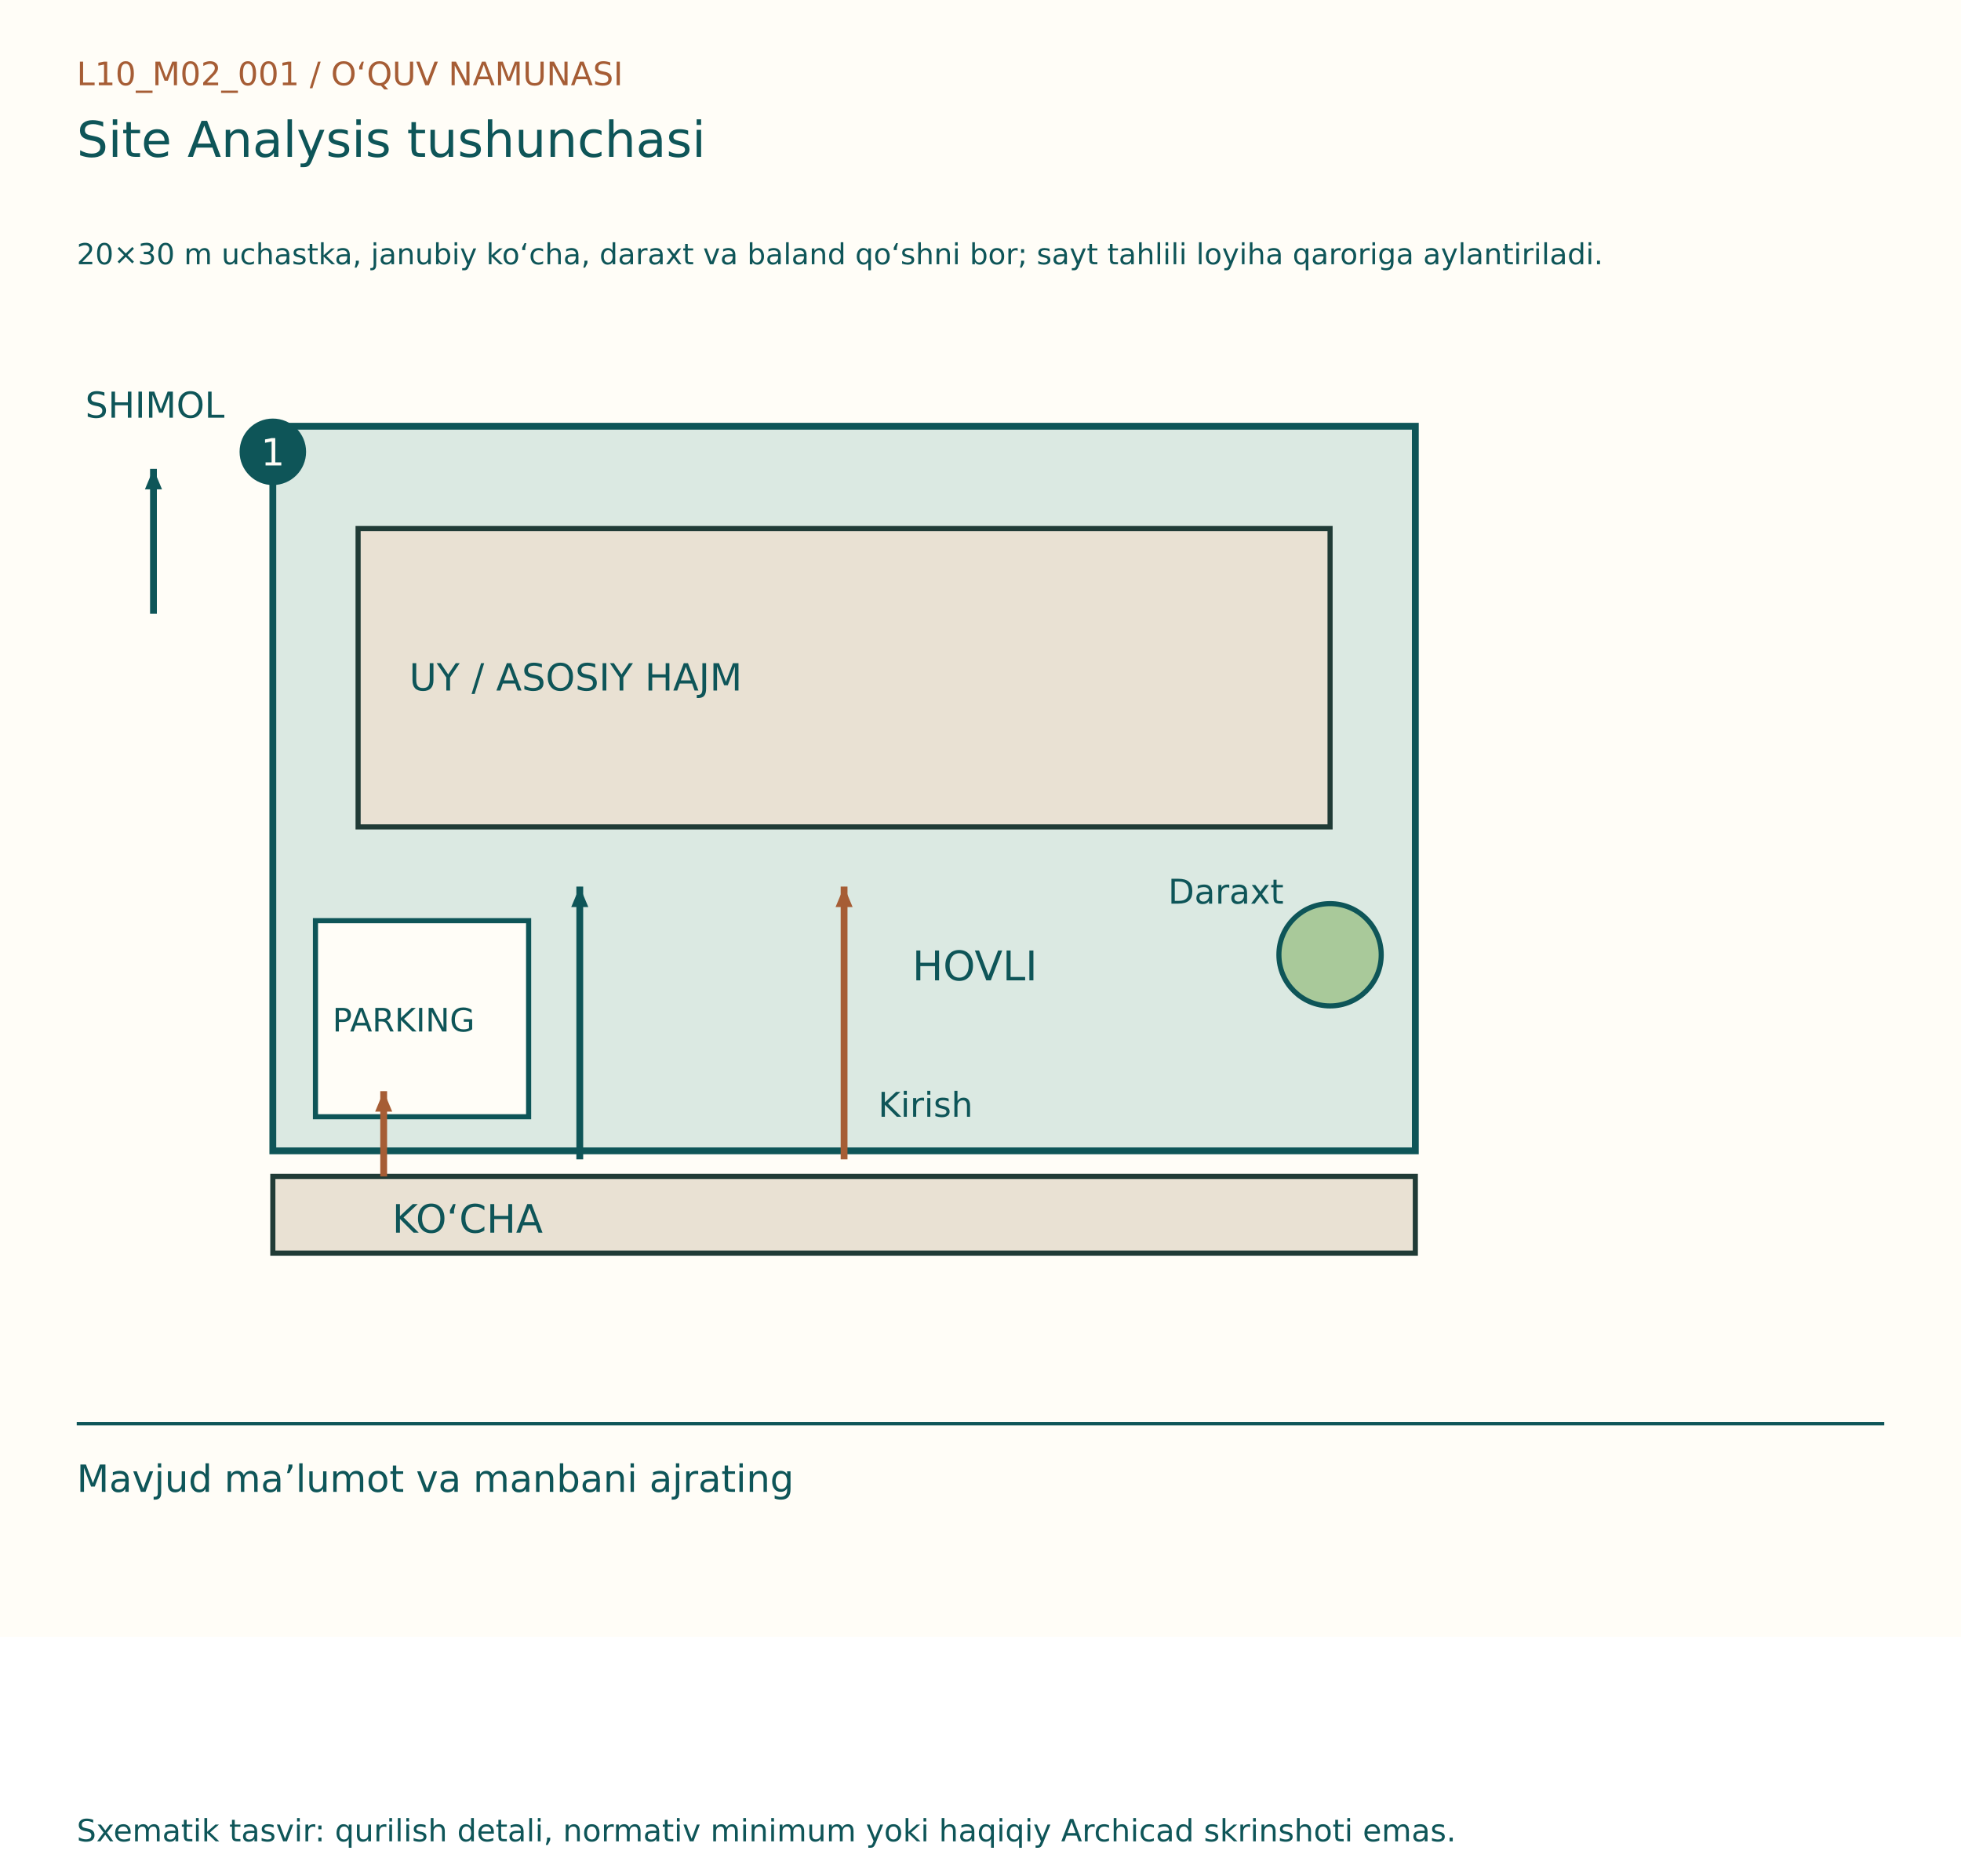
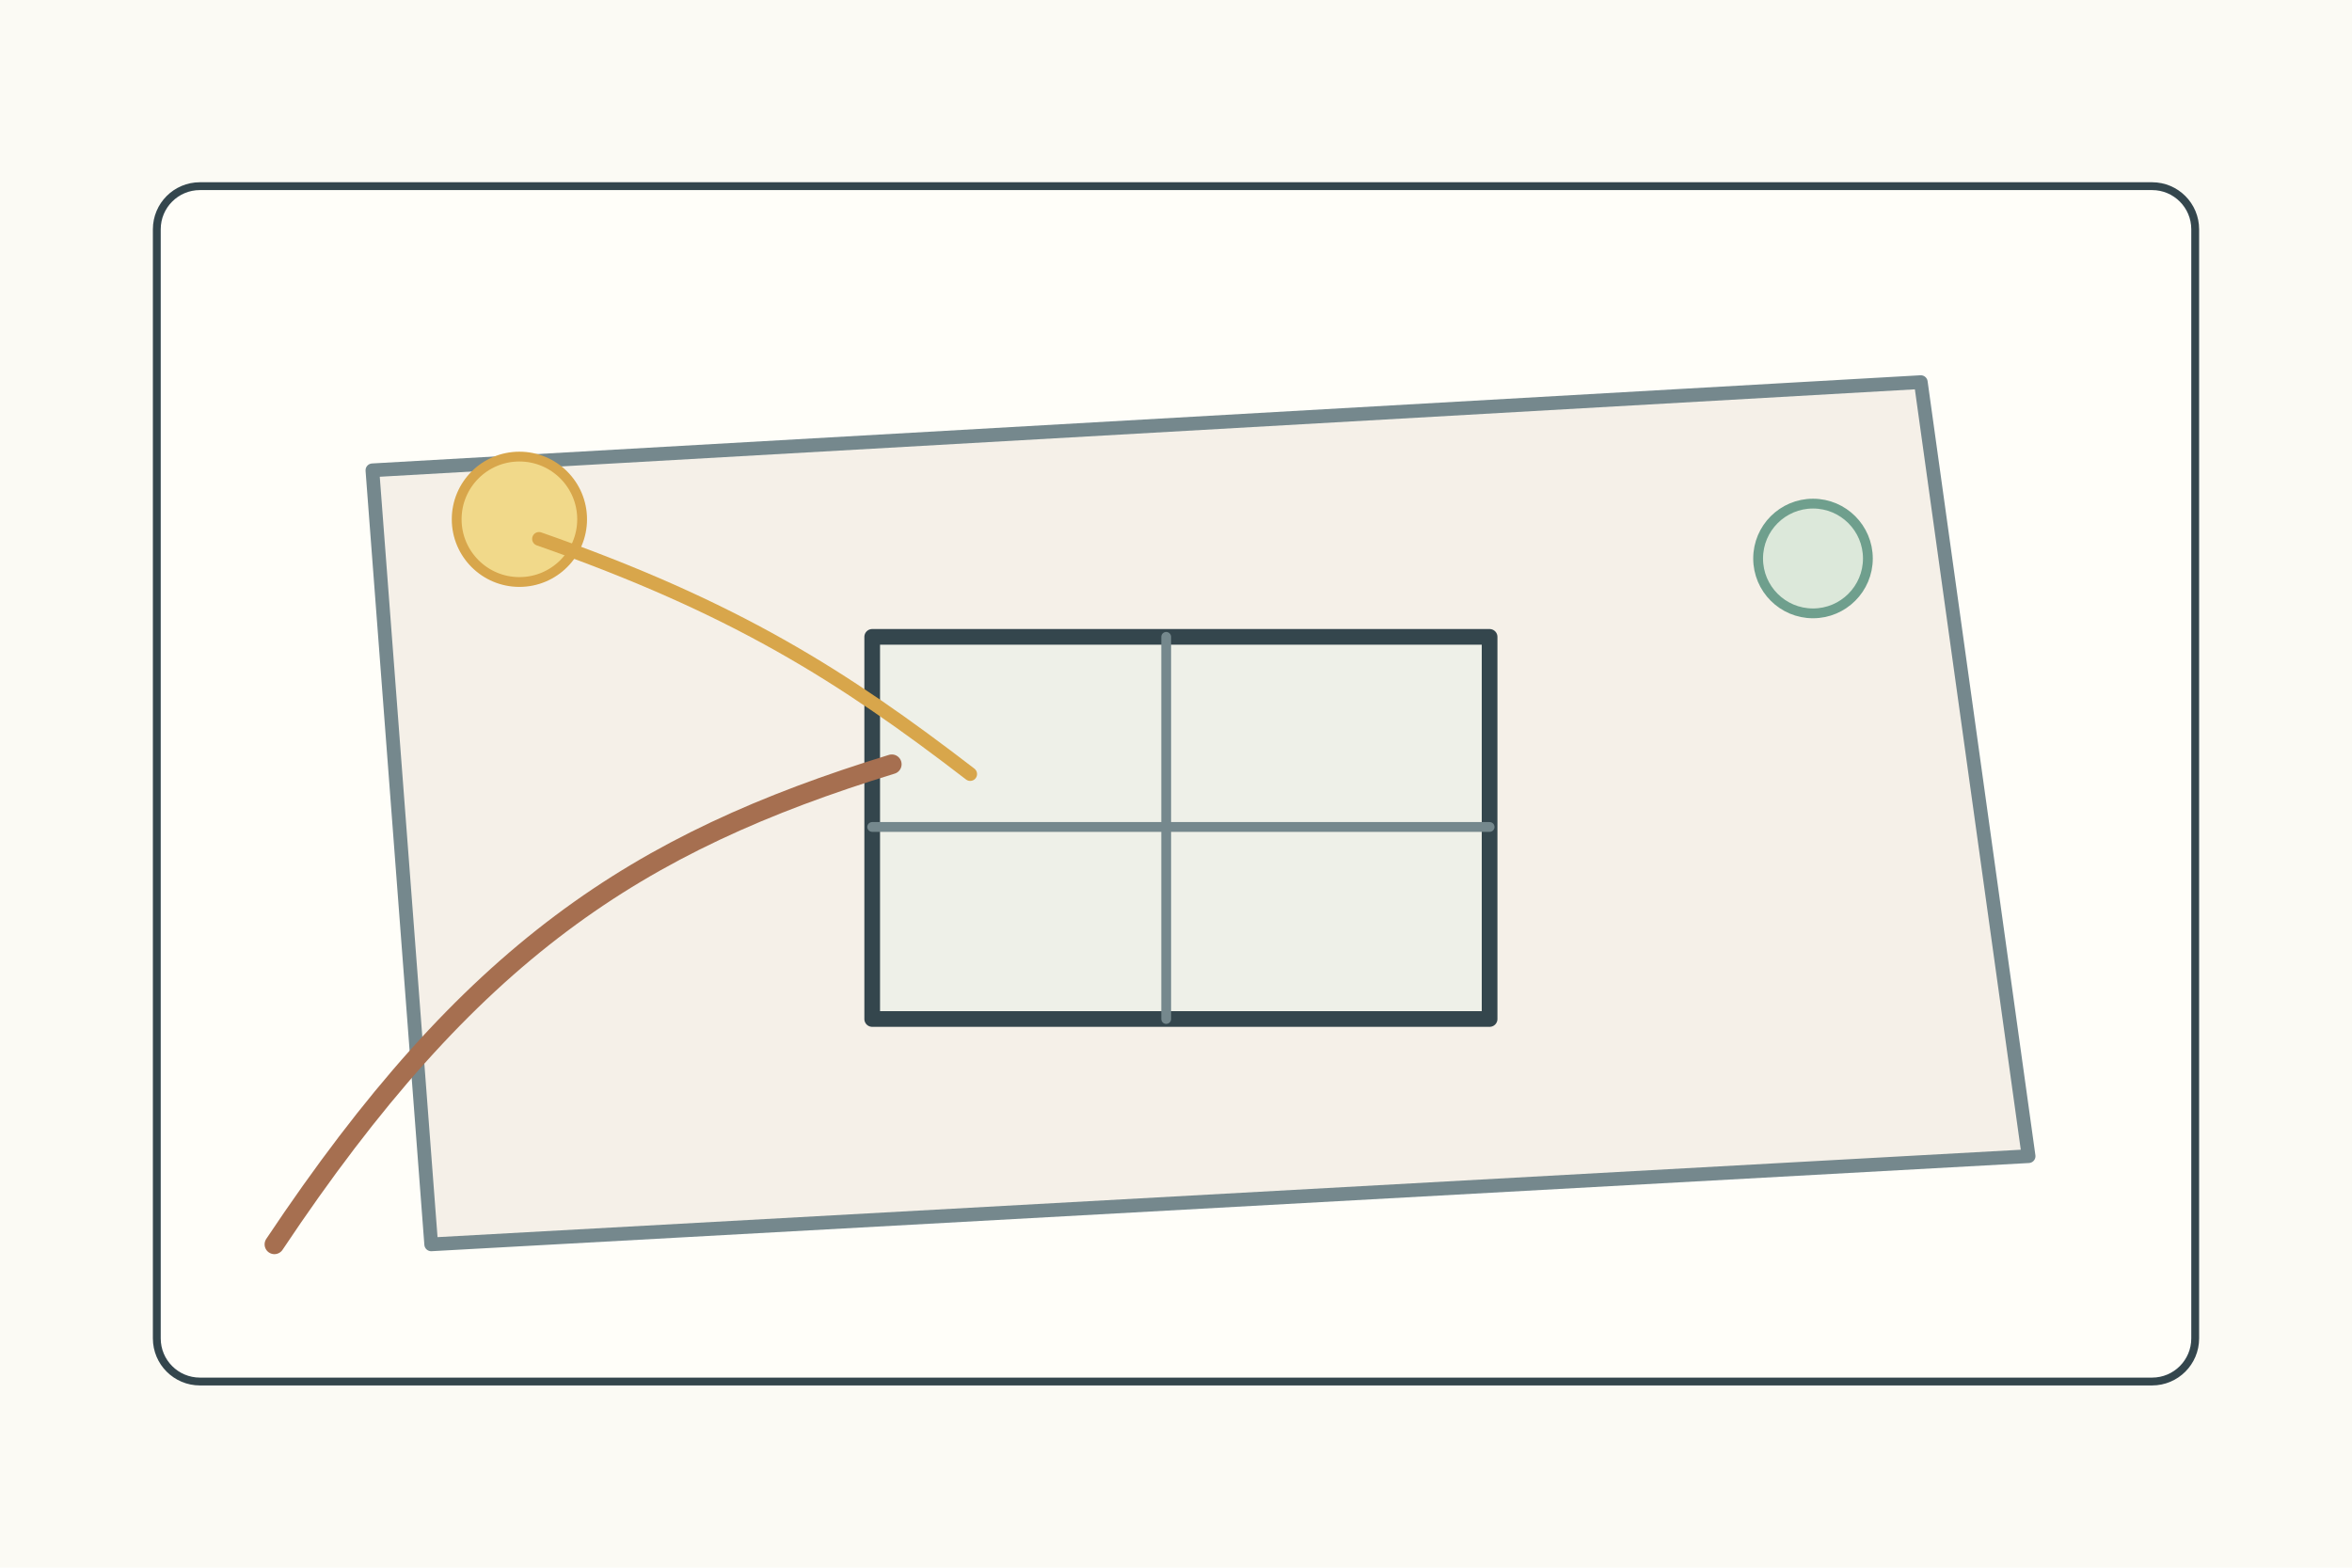
- <svg xmlns="http://www.w3.org/2000/svg" width="1150" height="1100" viewBox="0 0 1150 1100">
-   <rect width="1150" height="960" fill="#FFFDF7" />
-   <g font-family="DejaVu Sans, Segoe UI, sans-serif">
-     <text x="45" y="50" font-size="19" fill="#A65D35">L10_M02_001  /  O‘QUV NAMUNASI</text>
-     <text x="45" y="92" font-size="29" fill="#0E5558">Site Analysis tushunchasi</text>
-     <text x="45" y="155" font-size="17" fill="#0E5558">20×30 m uchastka, janubiy ko‘cha, daraxt va baland qo‘shni bor; sayt tahlili loyiha qaroriga aylantiriladi.</text>
-     <g transform="translate(0,80)">
-       <rect x="160" y="170" width="670" height="425" fill="#DBE9E2" stroke="#0E5558" stroke-width="4" />
-       <rect x="160" y="610" width="670" height="45" fill="#E9E1D3" stroke="#203B36" stroke-width="3" />
-       <text x="230" y="643" font-size="23" fill="#0E5558">KO‘CHA</text>
-       <line x1="90" y1="280" x2="90" y2="195" stroke="#0E5558" stroke-width="4" />
-       <path d="M90, 195 l-12,-5 l0,10 Z" fill="#0E5558" transform="rotate(-90.0 90 195)" />
-       <text x="50" y="165" font-size="21" fill="#0E5558">SHIMOL</text>
-       <rect x="210" y="230" width="570" height="175" fill="#E9E1D3" stroke="#203B36" stroke-width="3" />
-       <text x="240" y="325" font-size="22" fill="#0E5558">UY / ASOSIY HAJM</text>
-       <text x="535.0" y="495" font-size="24" fill="#0E5558">HOVLI</text>
-       <line x1="495.0" y1="600" x2="495.0" y2="440" stroke="#A65D35" stroke-width="4" />
-       <path d="M495.0, 440 l-12,-5 l0,10 Z" fill="#A65D35" transform="rotate(-90.0 495.0 440)" />
-       <text x="515.0" y="575" font-size="20" fill="#0E5558">Kirish</text>
-       <circle cx="780" cy="480" r="30" fill="#A9C99A" stroke="#0E5558" stroke-width="3" />
-       <text x="685" y="450" font-size="20" fill="#0E5558">Daraxt</text>
-       <rect x="185" y="460" width="125" height="115" fill="#FFFDF7" stroke="#0E5558" stroke-width="3" />
-       <text x="195" y="525" font-size="19" fill="#0E5558">PARKING</text>
-       <line x1="225" y1="610" x2="225" y2="560" stroke="#A65D35" stroke-width="4" />
-       <path d="M225, 560 l-12,-5 l0,10 Z" fill="#A65D35" transform="rotate(-90.0 225 560)" />
-       <line x1="340" y1="600" x2="340" y2="440" stroke="#0E5558" stroke-width="4" />
-       <path d="M340, 440 l-12,-5 l0,10 Z" fill="#0E5558" transform="rotate(-90.0 340 440)" />
-       <circle cx="160" cy="185" r="18" fill="#0E5558" stroke="#0E5558" stroke-width="3" />
-       <text x="153" y="193" font-size="22" fill="#FFFDF7">1</text>
+ <svg xmlns="http://www.w3.org/2000/svg" width="1200" height="800">
+   <rect width="1200" height="800" fill="#fbfaf4" />
+   <g stroke="#34464d" stroke-width="4" fill="none" stroke-linecap="round" stroke-linejoin="round">
+     <g transform="translate(80 95)">
+       <rect width="1040" height="610" rx="22" fill="#fffef9" />
+       <path d="M110 145L900 100l55 395-815 45z" fill="#f5f0e8" stroke="#75888d" stroke-width="7" />
+       <rect x="365" y="230" width="315" height="195" fill="#eef0e8" stroke-width="8" />
+       <path d="M515 230v195M365 327h315" stroke="#75888d" stroke-width="5" />
+       <path d="M60 540c100-150 185-205 315-245" stroke="#a66f50" stroke-width="10" />
+       <circle cx="185" cy="170" r="32" fill="#f1d98a" stroke="#d8a64b" stroke-width="5" />
+       <path d="M195 180c100 35 155 70 220 120" stroke="#d8a64b" stroke-width="7" />
+       <circle cx="845" cy="190" r="28" fill="#dce8da" stroke="#6f9f8d" stroke-width="5" />
    </g>
-     <line x1="45" y1="835" x2="1105" y2="835" stroke="#0E5558" stroke-width="2" />
-     <text x="45" y="875" font-size="22" fill="#0E5558">Mavjud ma’lumot va manbani ajrating</text>
-     <text x="45" y="1080" font-size="18" fill="#0E5558">Sxematik tasvir: qurilish detali, normativ minimum yoki haqiqiy Archicad skrinshoti emas.</text>
  </g>
</svg>
